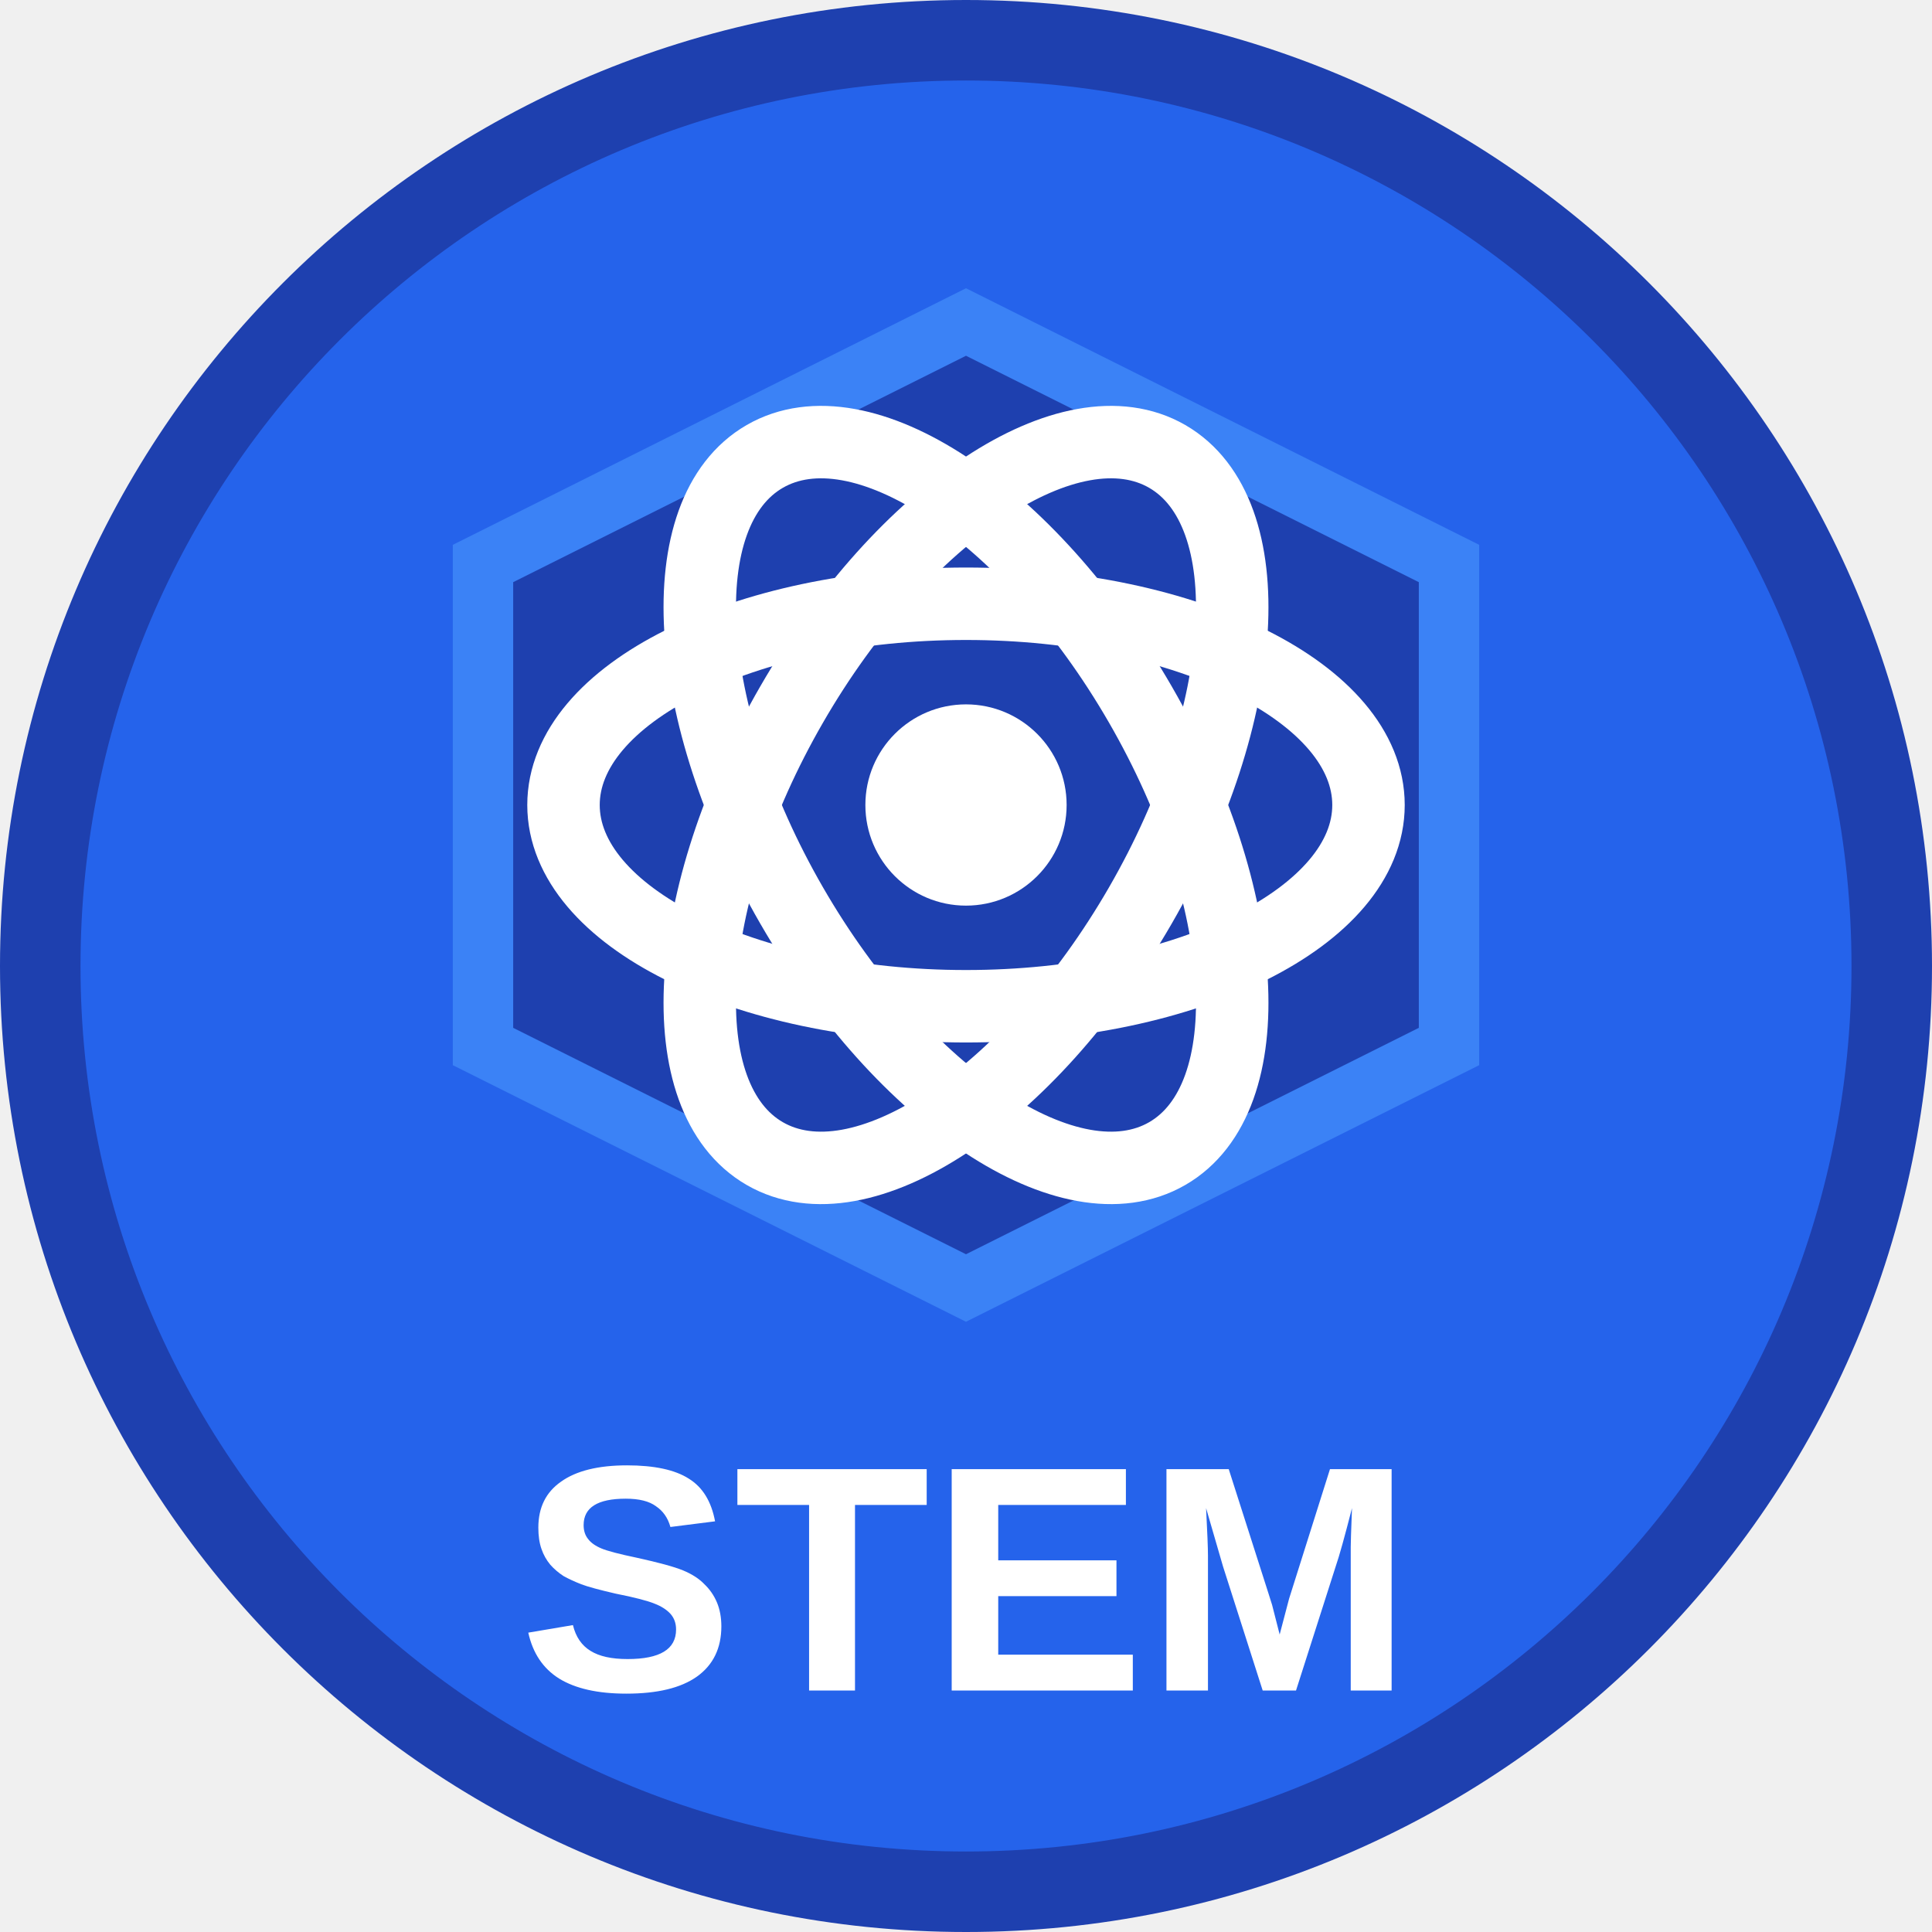
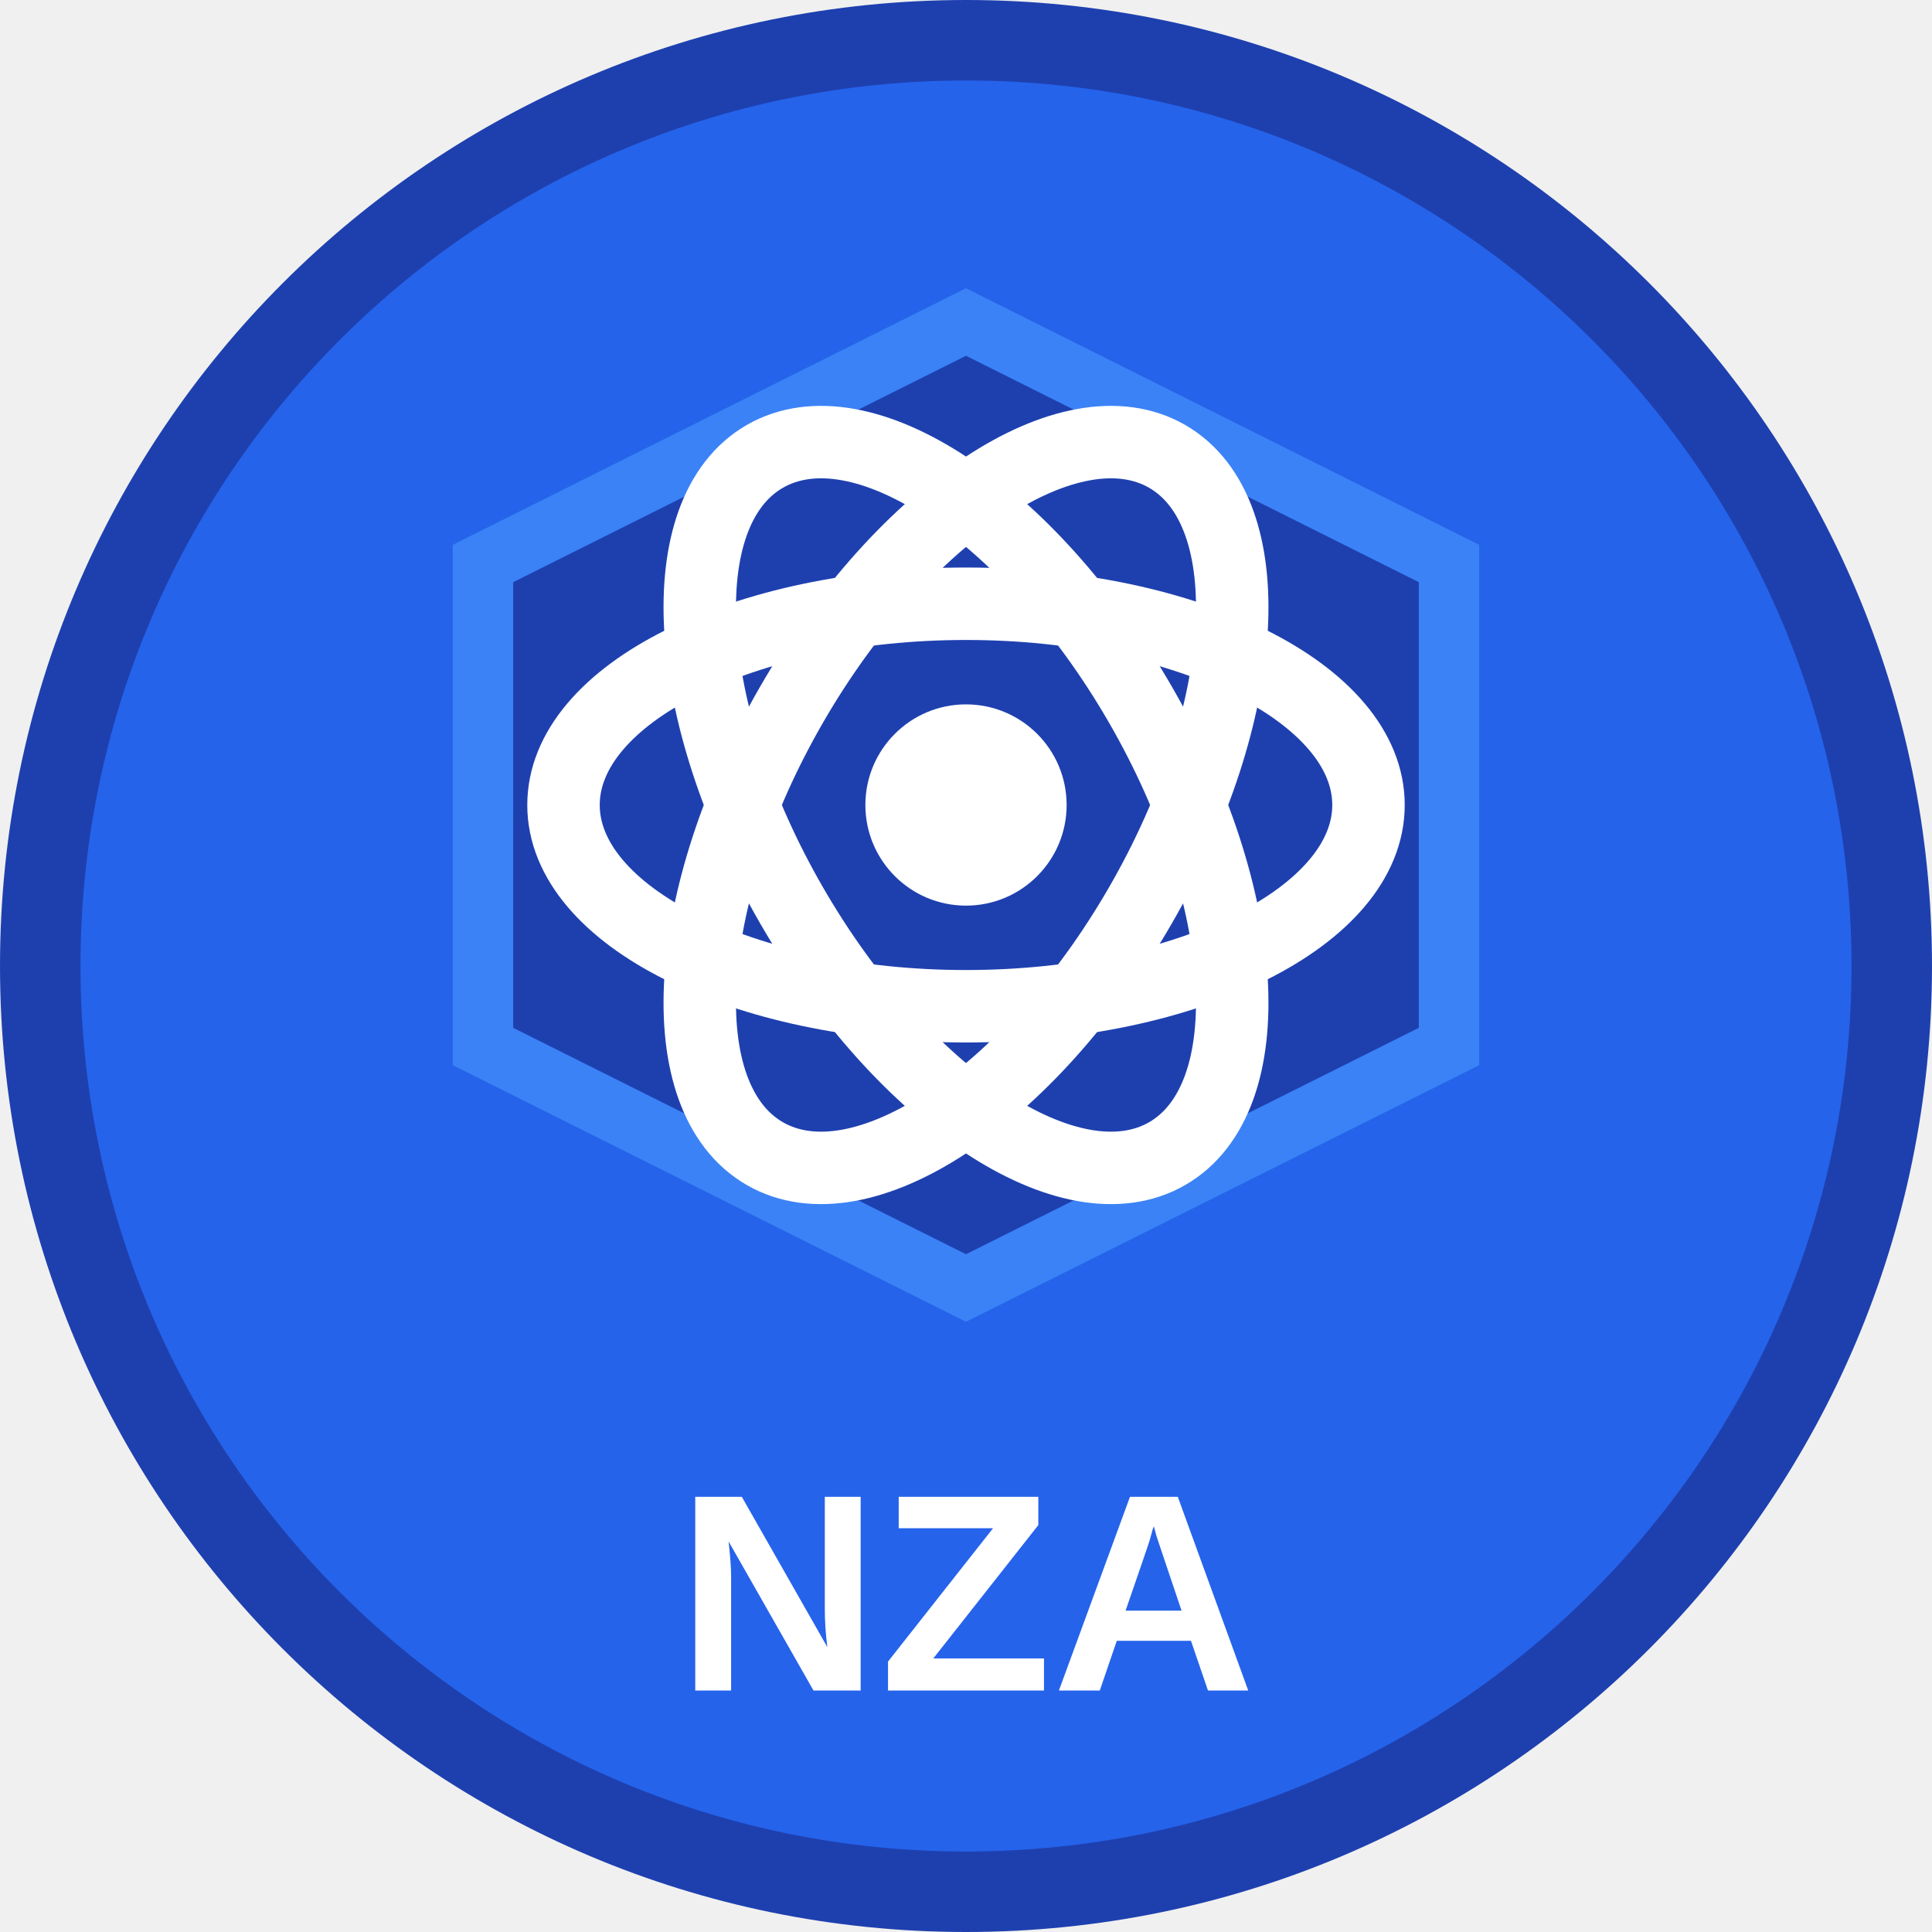
<svg xmlns="http://www.w3.org/2000/svg" width="48" height="48" viewBox="0 0 48 48" fill="none">
  <circle cx="24" cy="24" r="23" fill="#2563eb" stroke="#1e40af" stroke-width="2" />
  <path d="M24 8 L36 14 L36 26 L24 32 L12 26 L12 14 Z" fill="#1e40af" stroke="#3b82f6" stroke-width="1.5" />
  <circle cx="24" cy="20" r="2.5" fill="white" />
  <ellipse cx="24" cy="20" rx="10" ry="5" stroke="white" stroke-width="1.8" fill="none" transform="rotate(0 24 20)" />
  <ellipse cx="24" cy="20" rx="10" ry="5" stroke="white" stroke-width="1.8" fill="none" transform="rotate(60 24 20)" />
  <ellipse cx="24" cy="20" rx="10" ry="5" stroke="white" stroke-width="1.8" fill="none" transform="rotate(-60 24 20)" />
-   <text x="24" y="42" font-family="Arial, sans-serif" font-size="8" font-weight="bold" fill="white" text-anchor="middle">
-     STEM
+   <text x="24" y="42" font-family="Arial, sans-serif" font-size="7" font-weight="bold" fill="white" text-anchor="middle">
+     NZA
  </text>
</svg>
